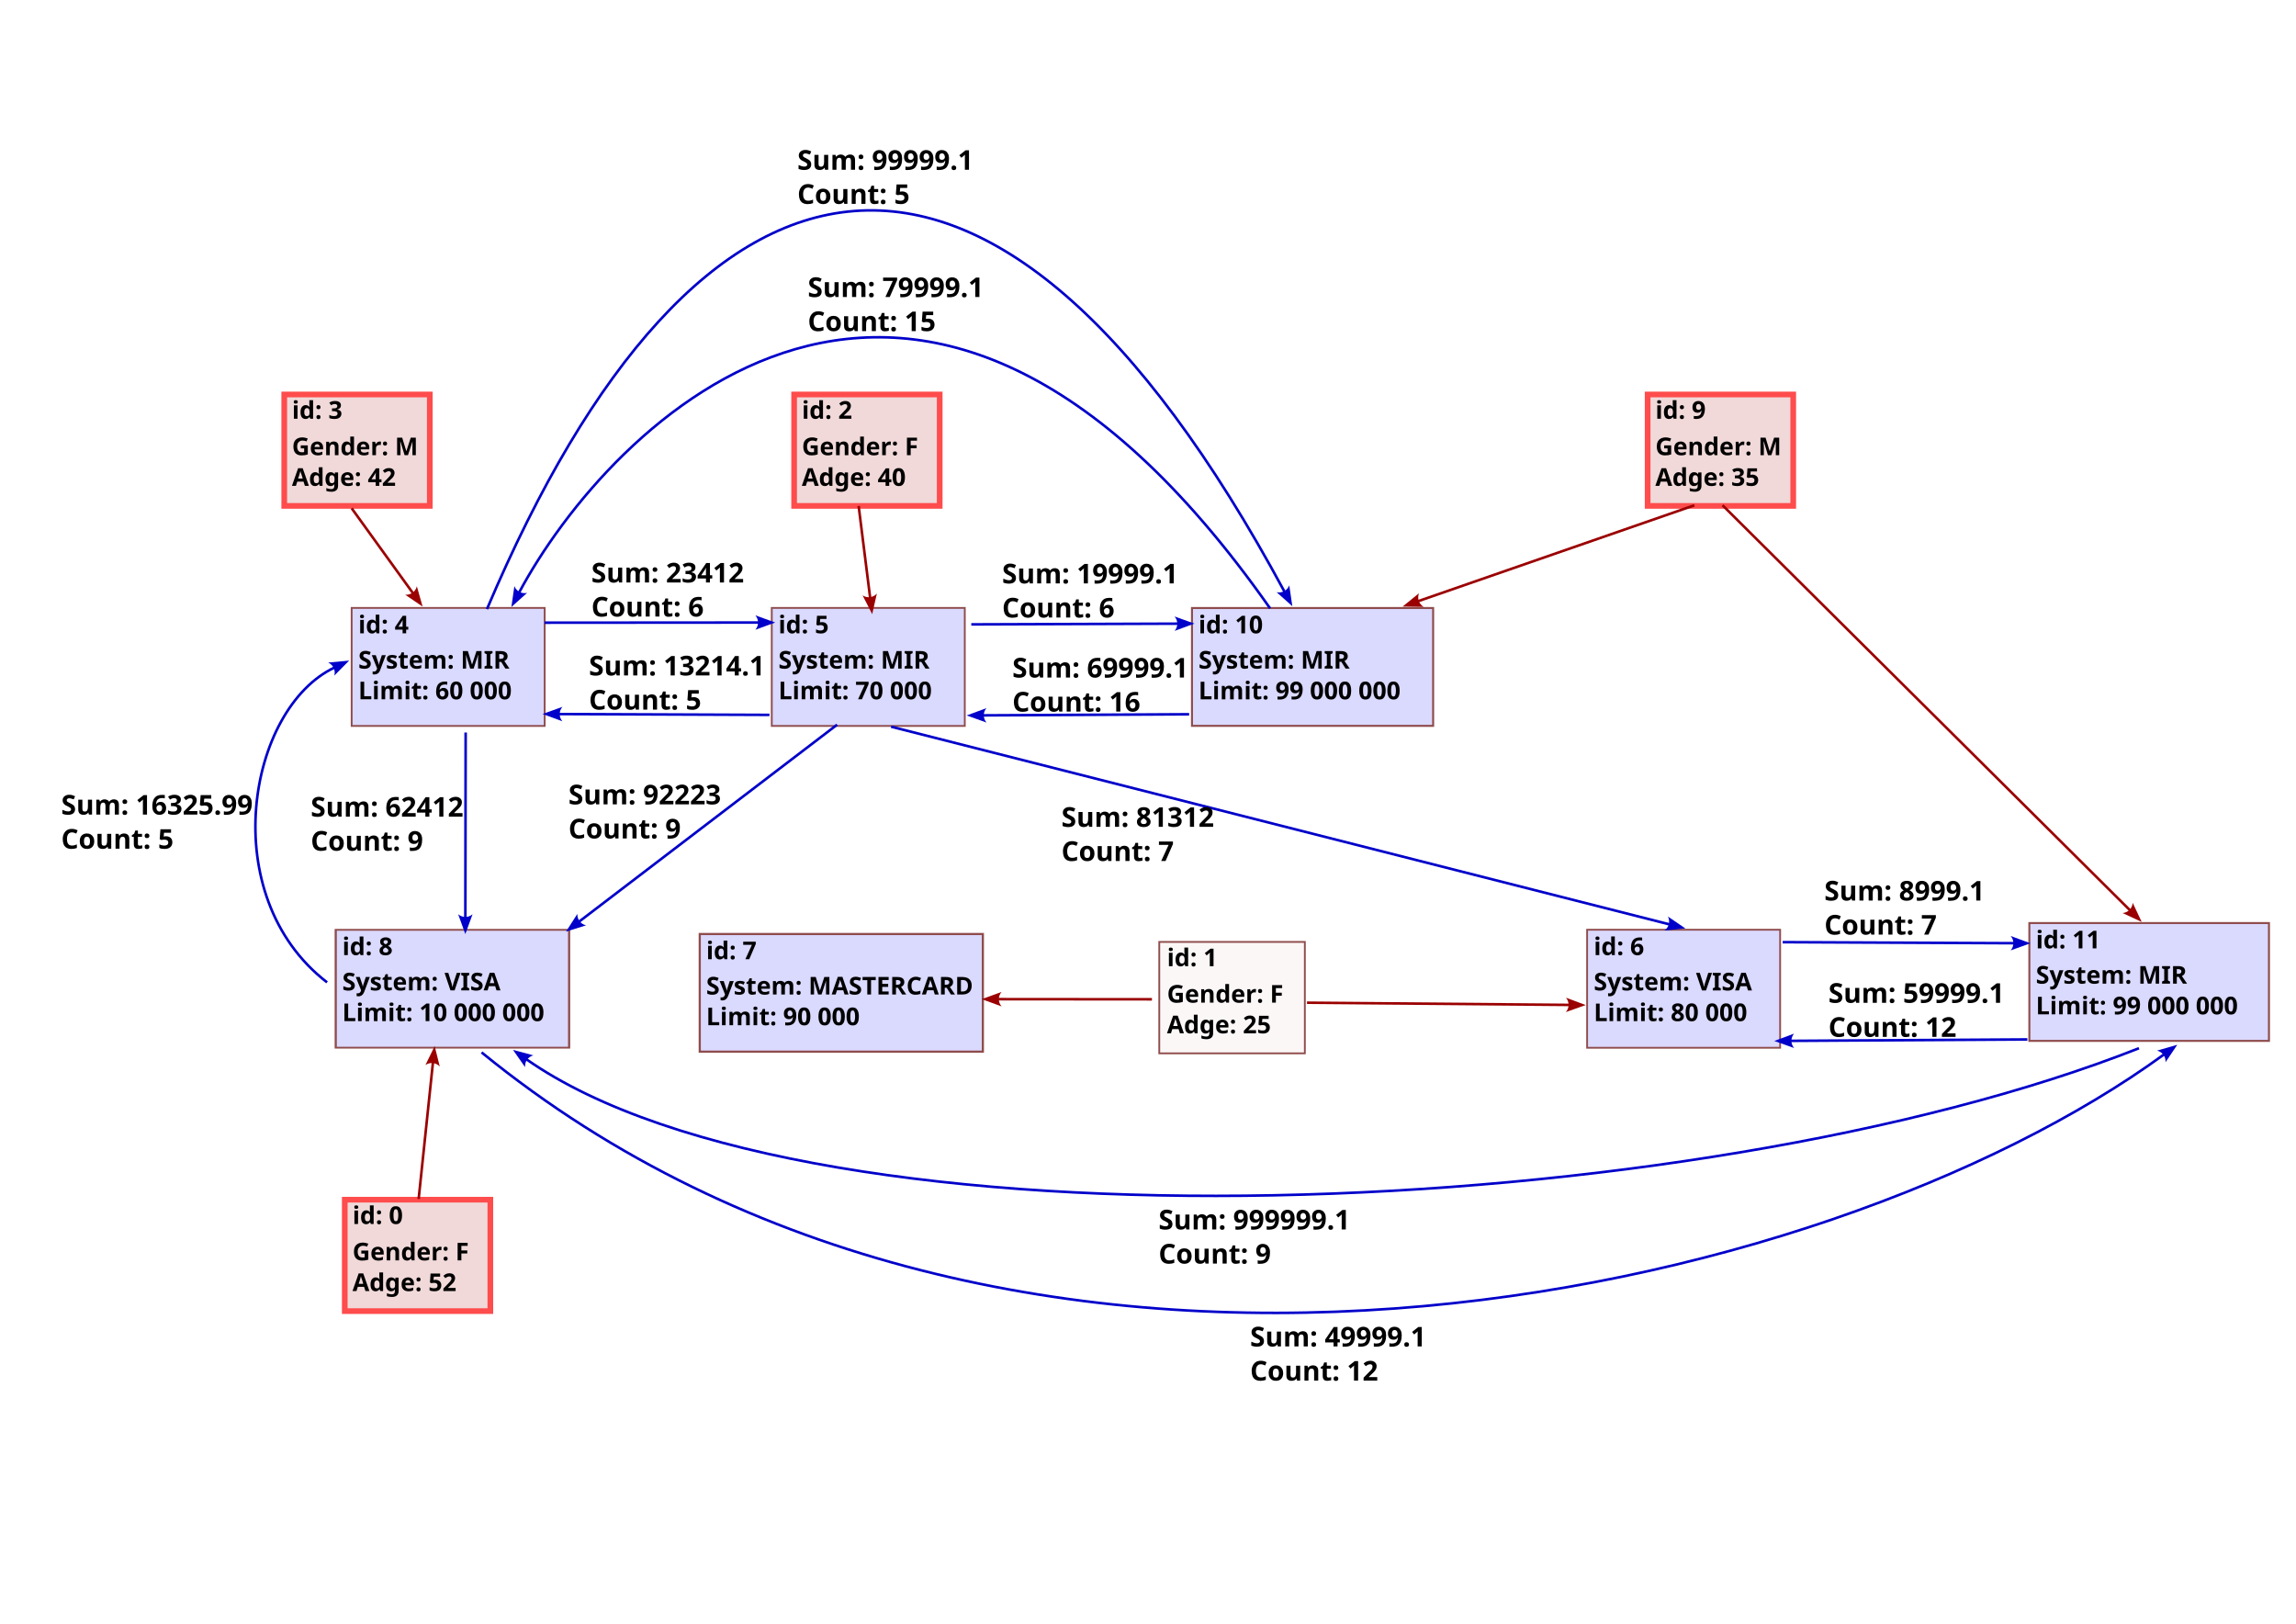
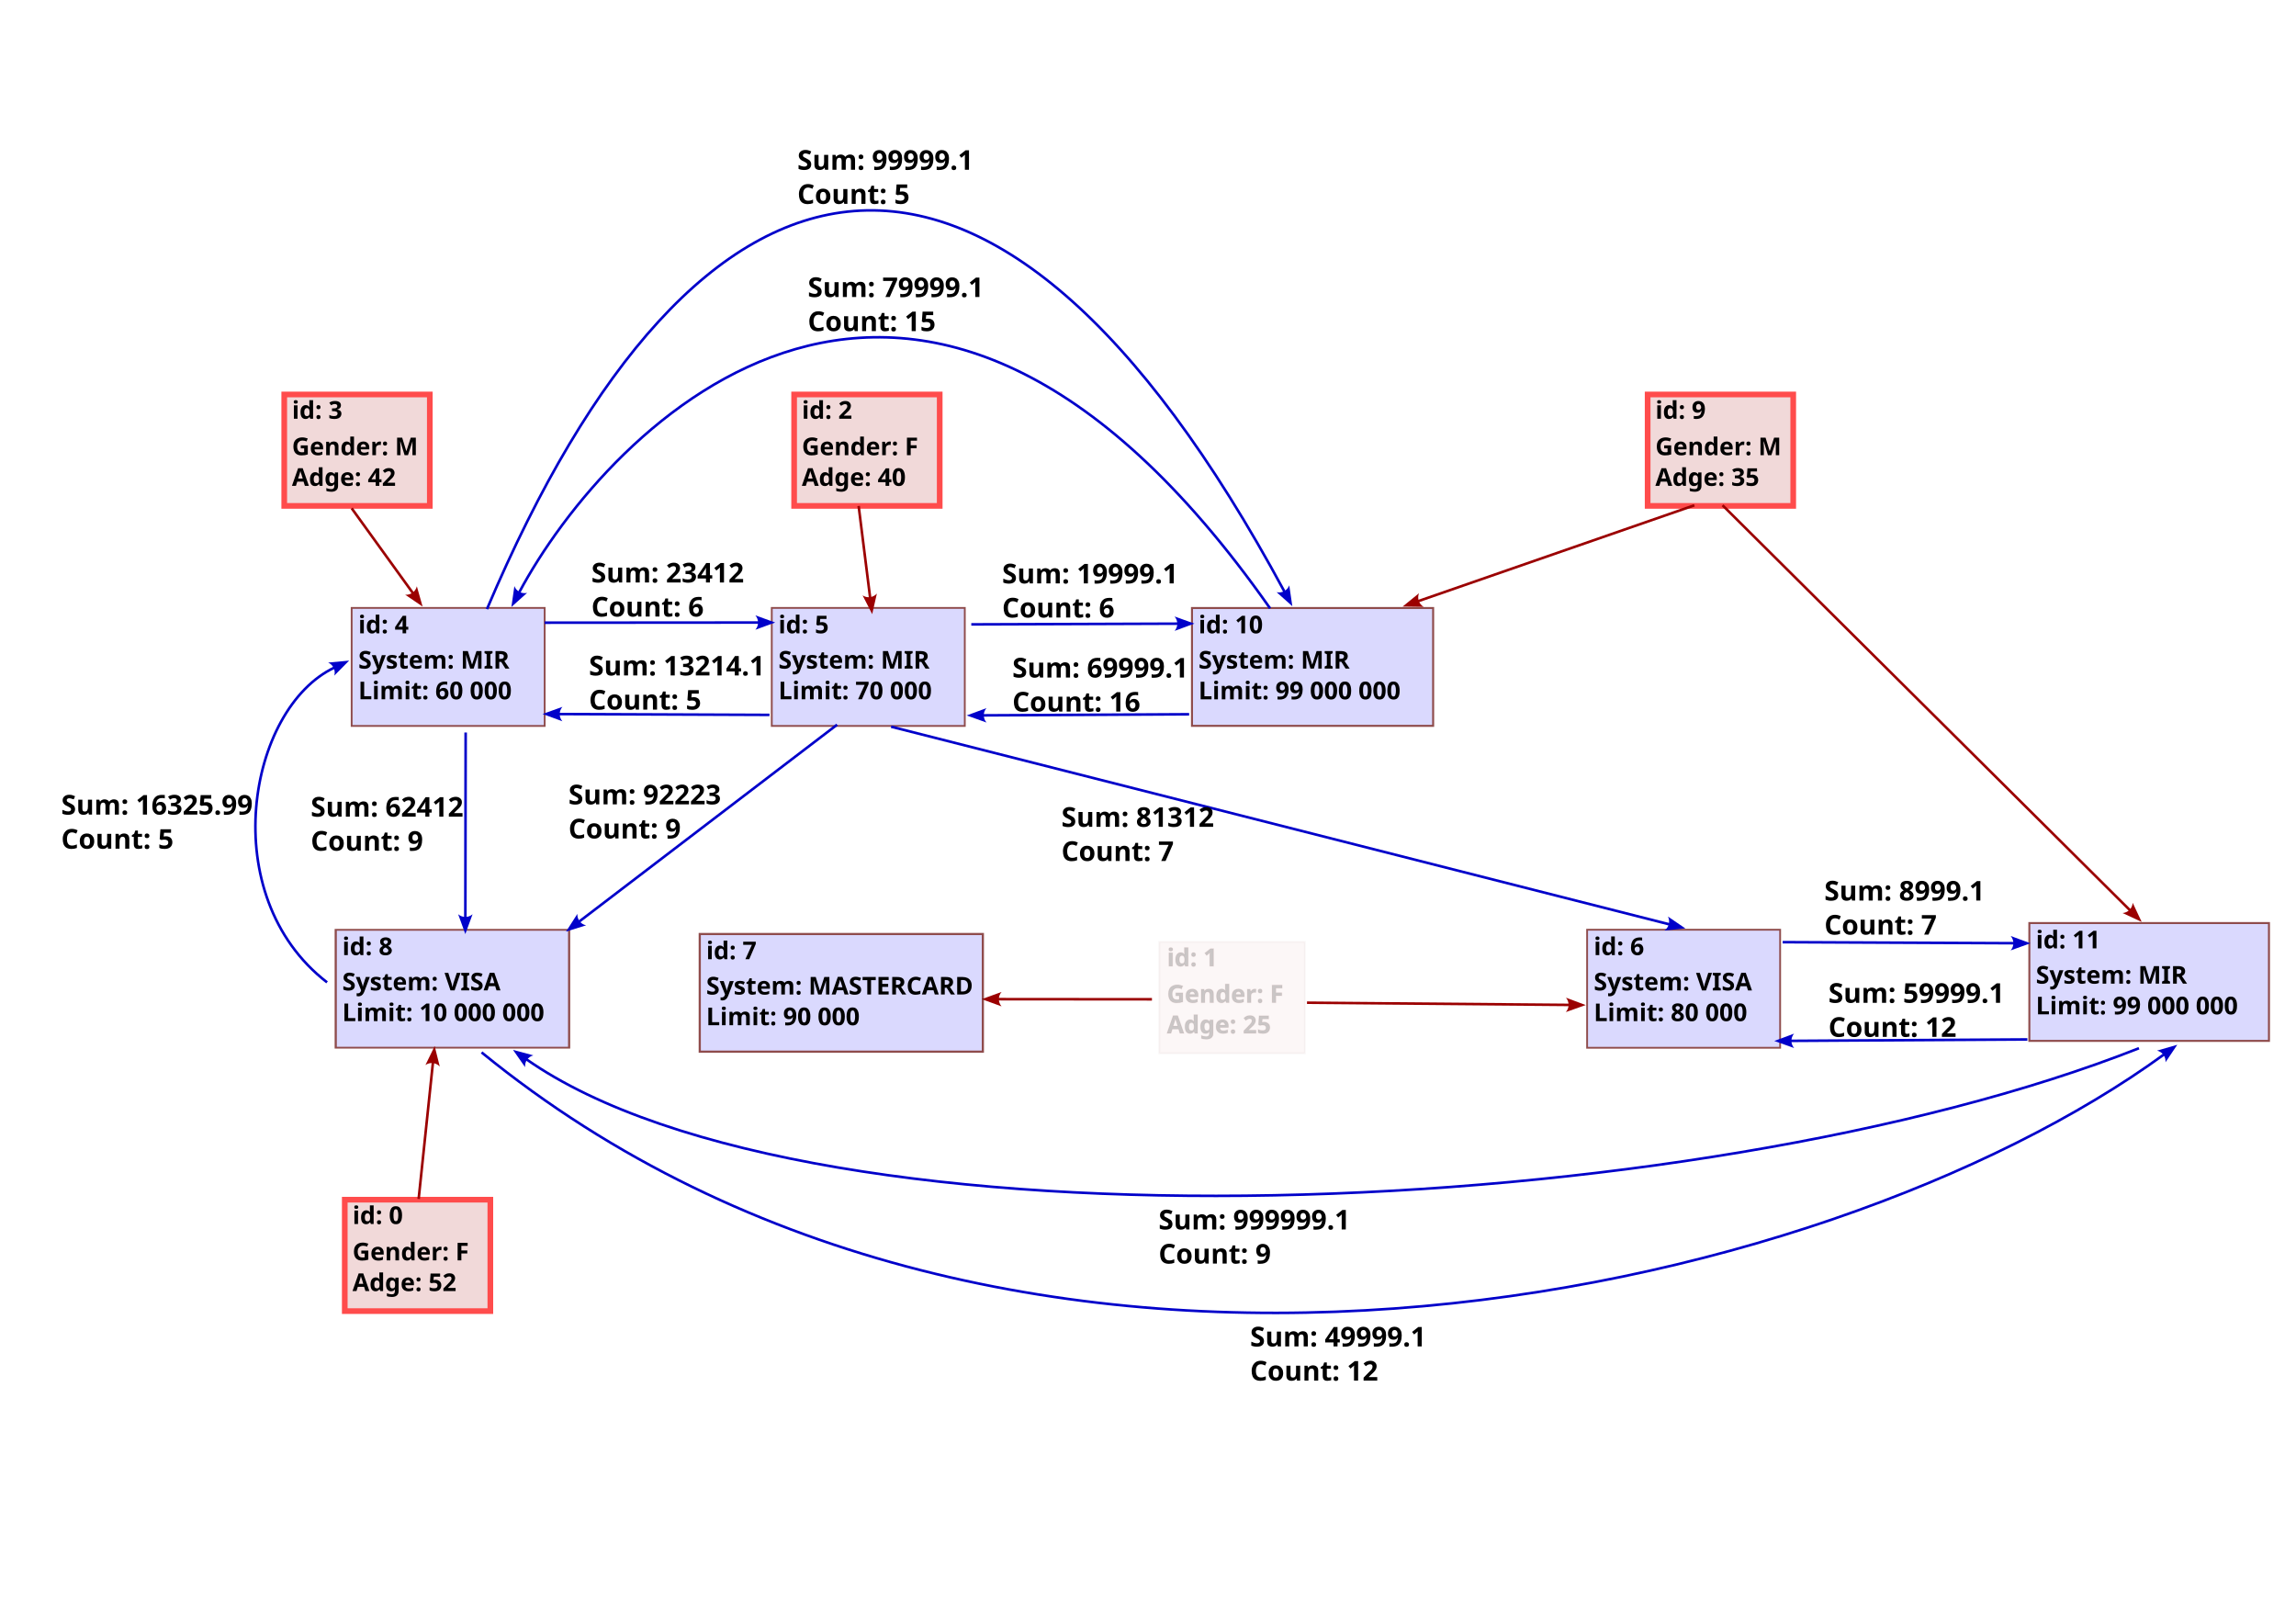
<svg xmlns="http://www.w3.org/2000/svg" width="297mm" height="210mm" viewBox="0 0 297 210" version="1.1" id="svg1">
  <defs id="defs1">
    <marker style="overflow:visible" id="ConcaveTriangle-5-82" refX="0" refY="0" orient="auto-start-reverse" markerWidth="1" markerHeight="1" viewBox="0 0 1 1" preserveAspectRatio="xMidYMid">
      <path transform="scale(0.7)" d="M -2,-4 9,0 -2,4 c 2,-2.33 2,-5.66 0,-8 z" style="fill:context-stroke;fill-rule:evenodd;stroke:none" id="path7-9-99" />
    </marker>
    <marker style="overflow:visible" id="ConcaveTriangle-5-62" refX="0" refY="0" orient="auto-start-reverse" markerWidth="1" markerHeight="1" viewBox="0 0 1 1" preserveAspectRatio="xMidYMid">
      <path transform="scale(0.7)" d="M -2,-4 9,0 -2,4 c 2,-2.33 2,-5.66 0,-8 z" style="fill:context-stroke;fill-rule:evenodd;stroke:none" id="path7-9-67" />
    </marker>
    <marker style="overflow:visible" id="ConcaveTriangle-5-3" refX="0" refY="0" orient="auto-start-reverse" markerWidth="1" markerHeight="1" viewBox="0 0 1 1" preserveAspectRatio="xMidYMid">
      <path transform="scale(0.7)" d="M -2,-4 9,0 -2,4 c 2,-2.33 2,-5.66 0,-8 z" style="fill:context-stroke;fill-rule:evenodd;stroke:none" id="path7-9-91" />
    </marker>
    <marker style="overflow:visible" id="ConcaveTriangle-5-81" refX="0" refY="0" orient="auto-start-reverse" markerWidth="1" markerHeight="1" viewBox="0 0 1 1" preserveAspectRatio="xMidYMid">
      <path transform="scale(0.7)" d="M -2,-4 9,0 -2,4 c 2,-2.33 2,-5.66 0,-8 z" style="fill:context-stroke;fill-rule:evenodd;stroke:none" id="path7-9-31" />
    </marker>
    <marker style="overflow:visible" id="ConcaveTriangle-5-7" refX="0" refY="0" orient="auto-start-reverse" markerWidth="1" markerHeight="1" viewBox="0 0 1 1" preserveAspectRatio="xMidYMid">
      <path transform="scale(0.7)" d="M -2,-4 9,0 -2,4 c 2,-2.33 2,-5.66 0,-8 z" style="fill:context-stroke;fill-rule:evenodd;stroke:none" id="path7-9-24" />
    </marker>
    <marker style="overflow:visible" id="ConcaveTriangle-5-6" refX="0" refY="0" orient="auto-start-reverse" markerWidth="1" markerHeight="1" viewBox="0 0 1 1" preserveAspectRatio="xMidYMid">
      <path transform="scale(0.7)" d="M -2,-4 9,0 -2,4 c 2,-2.33 2,-5.66 0,-8 z" style="fill:context-stroke;fill-rule:evenodd;stroke:none" id="path7-9-2" />
    </marker>
    <marker style="overflow:visible" id="ConcaveTriangle-5-51" refX="0" refY="0" orient="auto-start-reverse" markerWidth="1" markerHeight="1" viewBox="0 0 1 1" preserveAspectRatio="xMidYMid">
      <path transform="scale(0.7)" d="M -2,-4 9,0 -2,4 c 2,-2.33 2,-5.66 0,-8 z" style="fill:context-stroke;fill-rule:evenodd;stroke:none" id="path7-9-1" />
    </marker>
    <marker style="overflow:visible" id="ConcaveTriangle-5-47" refX="0" refY="0" orient="auto-start-reverse" markerWidth="1" markerHeight="1" viewBox="0 0 1 1" preserveAspectRatio="xMidYMid">
      <path transform="scale(0.7)" d="M -2,-4 9,0 -2,4 c 2,-2.33 2,-5.66 0,-8 z" style="fill:context-stroke;fill-rule:evenodd;stroke:none" id="path7-9-7" />
    </marker>
    <marker style="overflow:visible" id="ConcaveTriangle-5-5" refX="0" refY="0" orient="auto-start-reverse" markerWidth="1" markerHeight="1" viewBox="0 0 1 1" preserveAspectRatio="xMidYMid">
      <path transform="scale(0.7)" d="M -2,-4 9,0 -2,4 c 2,-2.33 2,-5.66 0,-8 z" style="fill:context-stroke;fill-rule:evenodd;stroke:none" id="path7-9-9" />
    </marker>
    <marker style="overflow:visible" id="ConcaveTriangle-5-0" refX="0" refY="0" orient="auto-start-reverse" markerWidth="1" markerHeight="1" viewBox="0 0 1 1" preserveAspectRatio="xMidYMid">
      <path transform="scale(0.7)" d="M -2,-4 9,0 -2,4 c 2,-2.33 2,-5.66 0,-8 z" style="fill:context-stroke;fill-rule:evenodd;stroke:none" id="path7-9-30" />
    </marker>
    <marker style="overflow:visible" id="ConcaveTriangle-5-88" refX="0" refY="0" orient="auto-start-reverse" markerWidth="1" markerHeight="1" viewBox="0 0 1 1" preserveAspectRatio="xMidYMid">
      <path transform="scale(0.7)" d="M -2,-4 9,0 -2,4 c 2,-2.33 2,-5.66 0,-8 z" style="fill:context-stroke;fill-rule:evenodd;stroke:none" id="path7-9-89" />
    </marker>
    <marker style="overflow:visible" id="ConcaveTriangle-5-4" refX="0" refY="0" orient="auto-start-reverse" markerWidth="1" markerHeight="1" viewBox="0 0 1 1" preserveAspectRatio="xMidYMid">
      <path transform="scale(0.7)" d="M -2,-4 9,0 -2,4 c 2,-2.33 2,-5.66 0,-8 z" style="fill:context-stroke;fill-rule:evenodd;stroke:none" id="path7-9-3" />
    </marker>
    <marker style="overflow:visible" id="ConcaveTriangle-5-8" refX="0" refY="0" orient="auto-start-reverse" markerWidth="1" markerHeight="1" viewBox="0 0 1 1" preserveAspectRatio="xMidYMid">
      <path transform="scale(0.7)" d="M -2,-4 9,0 -2,4 c 2,-2.33 2,-5.66 0,-8 z" style="fill:context-stroke;fill-rule:evenodd;stroke:none" id="path7-9-8" />
    </marker>
    <marker style="overflow:visible" id="ConcaveTriangle-5" refX="0" refY="0" orient="auto-start-reverse" markerWidth="1" markerHeight="1" viewBox="0 0 1 1" preserveAspectRatio="xMidYMid">
      <path transform="scale(0.7)" d="M -2,-4 9,0 -2,4 c 2,-2.33 2,-5.66 0,-8 z" style="fill:context-stroke;fill-rule:evenodd;stroke:none" id="path7-9" />
    </marker>
    <marker style="overflow:visible" id="ConcaveTriangle-57" refX="0" refY="0" orient="auto-start-reverse" markerWidth="1" markerHeight="1" viewBox="0 0 1 1" preserveAspectRatio="xMidYMid">
      <path transform="scale(0.7)" d="M -2,-4 9,0 -2,4 c 2,-2.33 2,-5.66 0,-8 z" style="fill:context-stroke;fill-rule:evenodd;stroke:none" id="path7-41" />
    </marker>
    <marker style="overflow:visible" id="ConcaveTriangle-4" refX="0" refY="0" orient="auto-start-reverse" markerWidth="1" markerHeight="1" viewBox="0 0 1 1" preserveAspectRatio="xMidYMid">
      <path transform="scale(0.7)" d="M -2,-4 9,0 -2,4 c 2,-2.33 2,-5.66 0,-8 z" style="fill:context-stroke;fill-rule:evenodd;stroke:none" id="path7-4" />
    </marker>
    <marker style="overflow:visible" id="ConcaveTriangle-8-5" refX="0" refY="0" orient="auto-start-reverse" markerWidth="1" markerHeight="1" viewBox="0 0 1 1" preserveAspectRatio="xMidYMid">
      <path transform="scale(0.7)" d="M -2,-4 9,0 -2,4 c 2,-2.33 2,-5.66 0,-8 z" style="fill:context-stroke;fill-rule:evenodd;stroke:none" id="path7-5-6" />
    </marker>
    <marker style="overflow:visible" id="ConcaveTriangle-8" refX="0" refY="0" orient="auto-start-reverse" markerWidth="1" markerHeight="1" viewBox="0 0 1 1" preserveAspectRatio="xMidYMid">
      <path transform="scale(0.7)" d="M -2,-4 9,0 -2,4 c 2,-2.33 2,-5.66 0,-8 z" style="fill:context-stroke;fill-rule:evenodd;stroke:none" id="path7-5" />
    </marker>
    <marker style="overflow:visible" id="ConcaveTriangle-1" refX="0" refY="0" orient="auto-start-reverse" markerWidth="1" markerHeight="1" viewBox="0 0 1 1" preserveAspectRatio="xMidYMid">
      <path transform="scale(0.7)" d="M -2,-4 9,0 -2,4 c 2,-2.33 2,-5.66 0,-8 z" style="fill:context-stroke;fill-rule:evenodd;stroke:none" id="path7-2" />
    </marker>
    <marker style="overflow:visible" id="ConcaveTriangle" refX="0" refY="0" orient="auto-start-reverse" markerWidth="1" markerHeight="1" viewBox="0 0 1 1" preserveAspectRatio="xMidYMid">
      <path transform="scale(0.7)" d="M -2,-4 9,0 -2,4 c 2,-2.33 2,-5.66 0,-8 z" style="fill:context-stroke;fill-rule:evenodd;stroke:none" id="path7" />
    </marker>
  </defs>
  <g id="layer1">
    <g id="g1">
      <rect style="opacity:0.7;fill:#a10000;fill-opacity:0.214;stroke:#ff0000;stroke-width:0.733;stroke-miterlimit:1.45;stroke-opacity:1;stroke-dasharray:none" id="rect1" width="18.832" height="14.41" x="36.767" y="51.019" />
      <text xml:space="preserve" style="font-weight:bold;font-size:3.175px;line-height:1.25;font-family:'Virgil 3 YOFF';-inkscape-font-specification:'Virgil 3 YOFF, Bold';font-variant-ligatures:none;letter-spacing:0px;word-spacing:0px;stroke-width:0.132" x="37.766" y="54.158" id="text1">
        <tspan id="tspan1" style="stroke-width:0.132" x="37.766" y="54.158">id: 3</tspan>
      </text>
      <text xml:space="preserve" style="font-weight:bold;font-size:3.175px;line-height:1.25;font-family:'Virgil 3 YOFF';-inkscape-font-specification:'Virgil 3 YOFF, Bold';font-variant-ligatures:none;letter-spacing:0px;word-spacing:0px;stroke-width:0.132" x="37.766" y="58.866" id="text2">
        <tspan id="tspan2" style="stroke-width:0.132" x="37.766" y="58.866">Gender: M</tspan>
        <tspan style="stroke-width:0.132" x="37.766" y="62.834" id="tspan3">Adge: 42</tspan>
      </text>
    </g>
    <path style="fill:none;stroke:#9b0000;stroke-width:0.333;stroke-linecap:butt;stroke-linejoin:miter;stroke-dasharray:none;stroke-opacity:1;marker-end:url(#ConcaveTriangle-5)" d="m 149.01,129.243 -19.92,-0.017" id="path6-1" />
-     <rect style="opacity:0.7;fill:#a10000;fill-opacity:0.048;stroke:#5f0000;stroke-width:0.233;stroke-miterlimit:1.45" id="rect1-5" width="18.832" height="14.41" x="149.957" y="121.823" />
-     <text xml:space="preserve" style="font-weight:bold;font-size:3.175px;line-height:1.25;font-family:'Virgil 3 YOFF';-inkscape-font-specification:'Virgil 3 YOFF, Bold';font-variant-ligatures:none;letter-spacing:0px;word-spacing:0px;stroke-width:0.132" x="150.956" y="124.961" id="text1-6">
-       <tspan id="tspan1-2" style="stroke-width:0.132" x="150.956" y="124.961">id: 1</tspan>
-     </text>
-     <text xml:space="preserve" style="font-weight:bold;font-size:3.175px;line-height:1.25;font-family:'Virgil 3 YOFF';-inkscape-font-specification:'Virgil 3 YOFF, Bold';font-variant-ligatures:none;letter-spacing:0px;word-spacing:0px;stroke-width:0.132" x="150.956" y="129.669" id="text2-9">
-       <tspan id="tspan2-1" style="stroke-width:0.132" x="150.956" y="129.669">Gender: F</tspan>
-       <tspan style="stroke-width:0.132" x="150.956" y="133.638" id="tspan3-2">Adge: 25</tspan>
+     <rect style="opacity:0.7;fill:#a10000;fill-opacity:0.048;stroke:#5f0000;stroke-width:0.233;stroke-miterlimit:1.45;stroke-opacity:0.05" id="rect1-5" width="18.832" height="14.41" x="149.957" y="121.823" />
+     <text xml:space="preserve" style="font-weight:bold;font-size:3.175px;line-height:1.25;font-family:'Virgil 3 YOFF';-inkscape-font-specification:'Virgil 3 YOFF, Bold';font-variant-ligatures:none;letter-spacing:0px;word-spacing:0px;stroke-width:0.132;stroke:#5f0000;stroke-opacity:0.054;fill:#000000;fill-opacity:0.2" x="150.956" y="124.961" id="text1-6">
+       <tspan id="tspan1-2" style="stroke-width:0.132;stroke:#5f0000;stroke-opacity:0.054;fill:#000000;fill-opacity:0.2" x="150.956" y="124.961">id: 1</tspan>
+     </text>
+     <text xml:space="preserve" style="font-weight:bold;font-size:3.175px;line-height:1.25;font-family:'Virgil 3 YOFF';-inkscape-font-specification:'Virgil 3 YOFF, Bold';font-variant-ligatures:none;letter-spacing:0px;word-spacing:0px;stroke-width:0.132;stroke-dasharray:none;stroke:#5f0000;stroke-opacity:0.054;fill:#000000;fill-opacity:0.2" x="150.956" y="129.669" id="text2-9">
+       <tspan id="tspan2-1" style="stroke-width:0.132;stroke-dasharray:none;stroke:#5f0000;stroke-opacity:0.054;fill:#000000;fill-opacity:0.2" x="150.956" y="129.669">Gender: F</tspan>
+       <tspan style="stroke-width:0.132;stroke-dasharray:none;stroke:#5f0000;stroke-opacity:0.054;fill:#000000;fill-opacity:0.2" x="150.956" y="133.638" id="tspan3-2">Adge: 25</tspan>
    </text>
    <g id="g2">
      <rect style="opacity:0.7;fill:#a10000;fill-opacity:0.214;stroke:#ff0000;stroke-width:0.733;stroke-miterlimit:1.45;stroke-opacity:1;stroke-dasharray:none" id="rect1-0" width="18.832" height="14.41" x="102.724" y="51.019" />
      <text xml:space="preserve" style="font-weight:bold;font-size:3.175px;line-height:1.25;font-family:'Virgil 3 YOFF';-inkscape-font-specification:'Virgil 3 YOFF, Bold';font-variant-ligatures:none;letter-spacing:0px;word-spacing:0px;stroke-width:0.132" x="103.723" y="54.158" id="text1-62">
        <tspan id="tspan1-6" style="stroke-width:0.132" x="103.723" y="54.158">id: 2</tspan>
      </text>
      <text xml:space="preserve" style="font-weight:bold;font-size:3.175px;line-height:1.25;font-family:'Virgil 3 YOFF';-inkscape-font-specification:'Virgil 3 YOFF, Bold';font-variant-ligatures:none;letter-spacing:0px;word-spacing:0px;stroke-width:0.132" x="103.723" y="58.866" id="text2-1">
        <tspan id="tspan2-8" style="stroke-width:0.132" x="103.723" y="58.866">Gender: F</tspan>
        <tspan style="stroke-width:0.132" x="103.723" y="62.834" id="tspan3-7">Adge: 40</tspan>
      </text>
    </g>
    <rect style="opacity:0.7;fill:#a10000;fill-opacity:0.214;stroke:#ff0000;stroke-width:0.733;stroke-miterlimit:1.45;stroke-dasharray:none;stroke-opacity:1" id="rect1-59" width="18.832" height="14.41" x="213.131" y="51.019" />
    <text xml:space="preserve" style="font-weight:bold;font-size:3.175px;line-height:1.25;font-family:'Virgil 3 YOFF';-inkscape-font-specification:'Virgil 3 YOFF, Bold';font-variant-ligatures:none;letter-spacing:0px;word-spacing:0px;stroke-width:0.132" x="214.13" y="54.158" id="text1-2">
      <tspan id="tspan1-28" style="stroke-width:0.132" x="214.13" y="54.158">id: 9</tspan>
    </text>
    <text xml:space="preserve" style="font-weight:bold;font-size:3.175px;line-height:1.25;font-family:'Virgil 3 YOFF';-inkscape-font-specification:'Virgil 3 YOFF, Bold';font-variant-ligatures:none;letter-spacing:0px;word-spacing:0px;stroke-width:0.132" x="214.13" y="58.866" id="text2-97">
      <tspan id="tspan2-3" style="stroke-width:0.132" x="214.13" y="58.866">Gender: M</tspan>
      <tspan style="stroke-width:0.132" x="214.13" y="62.834" id="tspan3-6">Adge: 35</tspan>
    </text>
    <rect style="opacity:0.7;fill:#a10000;fill-opacity:0.214;stroke:#ff0000;stroke-width:0.733;stroke-miterlimit:1.45;stroke-opacity:1;stroke-dasharray:none" id="rect1-9" width="18.832" height="14.41" x="44.597" y="155.16" />
    <text xml:space="preserve" style="font-weight:bold;font-size:3.175px;line-height:1.25;font-family:'Virgil 3 YOFF';-inkscape-font-specification:'Virgil 3 YOFF, Bold';font-variant-ligatures:none;letter-spacing:0px;word-spacing:0px;stroke-width:0.132" x="45.596" y="158.299" id="text1-4">
      <tspan id="tspan1-7" style="stroke-width:0.132" x="45.596" y="158.299">id: 0</tspan>
    </text>
    <text xml:space="preserve" style="font-weight:bold;font-size:3.175px;line-height:1.25;font-family:'Virgil 3 YOFF';-inkscape-font-specification:'Virgil 3 YOFF, Bold';font-variant-ligatures:none;letter-spacing:0px;word-spacing:0px;stroke-width:0.132" x="45.596" y="163.007" id="text2-8">
      <tspan id="tspan2-4" style="stroke-width:0.132" x="45.596" y="163.007">Gender: F</tspan>
      <tspan style="stroke-width:0.132" x="45.596" y="166.976" id="tspan3-5">Adge: 52</tspan>
    </text>
    <g id="g10" transform="translate(33.86668,-24.81909)">
      <rect style="opacity:0.7;fill:#0500f5;fill-opacity:0.214;stroke:#5f0000;stroke-width:0.26;stroke-miterlimit:1.45" id="rect3" width="31.195" height="15.239" x="120.323" y="103.457" />
      <text xml:space="preserve" style="font-weight:bold;font-size:3.175px;line-height:1.25;font-family:'Virgil 3 YOFF';-inkscape-font-specification:'Virgil 3 YOFF, Bold';font-variant-ligatures:none;letter-spacing:0px;word-spacing:0px;stroke-width:0.132" x="121.166" y="106.724" id="text4">
        <tspan id="tspan4" style="stroke-width:0.132" x="121.166" y="106.724">id: 10</tspan>
      </text>
      <text xml:space="preserve" style="font-weight:bold;font-size:3.175px;line-height:1.25;font-family:'Virgil 3 YOFF';-inkscape-font-specification:'Virgil 3 YOFF, Bold';font-variant-ligatures:none;letter-spacing:0px;word-spacing:0px;stroke-width:0.132" x="121.166" y="111.29" id="text5">
        <tspan id="tspan5" style="stroke-width:0.132" x="121.166" y="111.29">System: MIR</tspan>
        <tspan style="stroke-width:0.132" x="121.166" y="115.259" id="tspan6">Limit: 99 000 000</tspan>
      </text>
    </g>
    <g id="g9" transform="translate(87.84169,15.92675)">
      <rect style="opacity:0.7;fill:#0500f5;fill-opacity:0.214;stroke:#5f0000;stroke-width:0.259;stroke-miterlimit:1.45" id="rect3-3" width="30.994" height="15.239" x="174.666" y="103.456" />
      <text xml:space="preserve" style="font-weight:bold;font-size:3.175px;line-height:1.25;font-family:'Virgil 3 YOFF';-inkscape-font-specification:'Virgil 3 YOFF, Bold';font-variant-ligatures:none;letter-spacing:0px;word-spacing:0px;stroke-width:0.132" x="175.509" y="106.724" id="text4-7">
        <tspan id="tspan4-4" style="stroke-width:0.132" x="175.509" y="106.724">id: 11</tspan>
      </text>
      <text xml:space="preserve" style="font-weight:bold;font-size:3.175px;line-height:1.25;font-family:'Virgil 3 YOFF';-inkscape-font-specification:'Virgil 3 YOFF, Bold';font-variant-ligatures:none;letter-spacing:0px;word-spacing:0px;stroke-width:0.132" x="175.509" y="111.29" id="text5-5">
        <tspan id="tspan5-2" style="stroke-width:0.132" x="175.509" y="111.29">System: MIR</tspan>
        <tspan style="stroke-width:0.132" x="175.509" y="115.259" id="tspan6-5">Limit: 99 000 000</tspan>
      </text>
    </g>
    <g id="g6-3" transform="matrix(0.5,0,0,0.5,66.7331,42.52829)">
      <rect style="opacity:0.7;fill:#0500f5;fill-opacity:0.214;stroke:#5f0000;stroke-width:0.465;stroke-miterlimit:1.45" id="rect3-0" width="49.935" height="30.531" x="66.199" y="72.191" />
      <text xml:space="preserve" style="font-weight:bold;font-size:6.35px;line-height:1.25;font-family:'Virgil 3 YOFF';-inkscape-font-specification:'Virgil 3 YOFF, Bold';font-variant-ligatures:none;letter-spacing:0px;word-spacing:0px;stroke-width:0.265" x="67.911" y="78.754" id="text4-78">
        <tspan id="tspan4-6" style="stroke-width:0.265" x="67.911" y="78.754">id: 5</tspan>
      </text>
      <text xml:space="preserve" style="font-weight:bold;font-size:6.35px;line-height:1.25;font-family:'Virgil 3 YOFF';-inkscape-font-specification:'Virgil 3 YOFF, Bold';font-variant-ligatures:none;letter-spacing:0px;word-spacing:0px;stroke-width:0.265" x="67.911" y="87.885" id="text5-8">
        <tspan id="tspan5-8" style="stroke-width:0.265" x="67.911" y="87.885">System: MIR</tspan>
        <tspan style="stroke-width:0.265" x="67.911" y="95.822" id="tspan6-4">Limit: 70 000</tspan>
      </text>
    </g>
    <g id="g6-2" transform="matrix(0.5,0,0,0.5,172.2027,84.15089)">
      <rect style="opacity:0.7;fill:#0500f5;fill-opacity:0.214;stroke:#5f0000;stroke-width:0.465;stroke-miterlimit:1.45" id="rect3-06" width="49.935" height="30.531" x="66.199" y="72.191" />
      <text xml:space="preserve" style="font-weight:bold;font-size:6.35px;line-height:1.25;font-family:'Virgil 3 YOFF';-inkscape-font-specification:'Virgil 3 YOFF, Bold';font-variant-ligatures:none;letter-spacing:0px;word-spacing:0px;stroke-width:0.265" x="67.911" y="78.754" id="text4-8">
        <tspan id="tspan4-9" style="stroke-width:0.265" x="67.911" y="78.754">id: 6</tspan>
      </text>
      <text xml:space="preserve" style="font-weight:bold;font-size:6.35px;line-height:1.25;font-family:'Virgil 3 YOFF';-inkscape-font-specification:'Virgil 3 YOFF, Bold';font-variant-ligatures:none;letter-spacing:0px;word-spacing:0px;stroke-width:0.265" x="67.911" y="87.885" id="text5-2">
        <tspan id="tspan5-6" style="stroke-width:0.265" x="67.911" y="87.885">System: VISA</tspan>
        <tspan style="stroke-width:0.265" x="67.911" y="95.822" id="tspan6-6">Limit: 80 000</tspan>
      </text>
    </g>
    <g id="g11" transform="translate(26.45834,-24.28992)">
      <rect style="opacity:0.7;fill:#0500f5;fill-opacity:0.214;stroke:#5f0000;stroke-width:0.281;stroke-miterlimit:1.45" id="rect3-8" width="36.621" height="15.217" x="64.059" y="145.09" />
      <text xml:space="preserve" style="font-weight:bold;font-size:3.175px;line-height:1.25;font-family:'Virgil 3 YOFF';-inkscape-font-specification:'Virgil 3 YOFF, Bold';font-variant-ligatures:none;letter-spacing:0px;word-spacing:0px;stroke-width:0.132" x="64.891" y="148.347" id="text4-71">
        <tspan id="tspan4-7" style="stroke-width:0.132" x="64.891" y="148.347">id: 7</tspan>
      </text>
      <text xml:space="preserve" style="font-weight:bold;font-size:3.175px;line-height:1.25;font-family:'Virgil 3 YOFF';-inkscape-font-specification:'Virgil 3 YOFF, Bold';font-variant-ligatures:none;letter-spacing:0px;word-spacing:0px;stroke-width:0.132" x="64.891" y="152.912" id="text5-27">
        <tspan id="tspan5-22" style="stroke-width:0.132" x="64.891" y="152.912">System: MASTERCARD</tspan>
        <tspan style="stroke-width:0.132" x="64.891" y="156.881" id="tspan6-61">Limit: 90 000</tspan>
      </text>
    </g>
    <g id="g7" transform="matrix(0.6045958,0,0,0.4992476,3.405185,84.21669)">
      <rect style="opacity:0.7;fill:#0500f5;fill-opacity:0.214;stroke:#5f0000;stroke-width:0.465;stroke-miterlimit:1.45" id="rect3-9" width="49.935" height="30.531" x="66.199" y="72.191" />
    </g>
    <text xml:space="preserve" style="font-weight:bold;font-size:3.175px;line-height:1.25;font-family:'Virgil 3 YOFF';-inkscape-font-specification:'Virgil 3 YOFF, Bold';font-variant-ligatures:none;letter-spacing:0px;word-spacing:0px;stroke-width:0.132" x="44.273" y="123.528" id="text4-0">
      <tspan id="tspan4-91" style="stroke-width:0.132" x="44.273" y="123.528">id: 8</tspan>
    </text>
    <text xml:space="preserve" style="font-weight:bold;font-size:3.175px;line-height:1.25;font-family:'Virgil 3 YOFF';-inkscape-font-specification:'Virgil 3 YOFF, Bold';font-variant-ligatures:none;letter-spacing:0px;word-spacing:0px;stroke-width:0.132" x="44.273" y="128.093" id="text5-7">
      <tspan id="tspan5-7" style="stroke-width:0.132" x="44.273" y="128.093">System: VISA</tspan>
      <tspan style="stroke-width:0.132" x="44.273" y="132.062" id="tspan6-1">Limit: 10 000 000</tspan>
    </text>
    <g id="g6-7" transform="matrix(0.5,0,0,0.5,12.38949,42.52829)">
      <rect style="opacity:0.7;fill:#0500f5;fill-opacity:0.214;stroke:#5f0000;stroke-width:0.465;stroke-miterlimit:1.45" id="rect3-6" width="49.935" height="30.531" x="66.199" y="72.191" />
      <text xml:space="preserve" style="font-weight:bold;font-size:6.35px;line-height:1.25;font-family:'Virgil 3 YOFF';-inkscape-font-specification:'Virgil 3 YOFF, Bold';font-variant-ligatures:none;letter-spacing:0px;word-spacing:0px;stroke-width:0.265" x="67.911" y="78.754" id="text4-73">
        <tspan id="tspan4-65" style="stroke-width:0.265" x="67.911" y="78.754">id: 4</tspan>
      </text>
      <text xml:space="preserve" style="font-weight:bold;font-size:6.35px;line-height:1.25;font-family:'Virgil 3 YOFF';-inkscape-font-specification:'Virgil 3 YOFF, Bold';font-variant-ligatures:none;letter-spacing:0px;word-spacing:0px;stroke-width:0.265" x="67.911" y="87.885" id="text5-6">
        <tspan id="tspan5-3" style="stroke-width:0.265" x="67.911" y="87.885">System: MIR</tspan>
        <tspan style="stroke-width:0.265" x="67.911" y="95.822" id="tspan6-9">Limit: 60 000</tspan>
      </text>
    </g>
    <path style="fill:none;stroke:#9b0000;stroke-width:0.333;stroke-linecap:butt;stroke-linejoin:miter;stroke-dasharray:none;stroke-opacity:1;marker-end:url(#ConcaveTriangle)" d="m 45.492,65.74 7.947,11.01" id="path6" />
    <path style="fill:none;stroke:#9b0000;stroke-width:0.333;stroke-linecap:butt;stroke-linejoin:miter;stroke-dasharray:none;stroke-opacity:1;marker-end:url(#ConcaveTriangle-1)" d="M 219.175,65.353 183.419,77.761" id="path6-9" />
    <path style="fill:none;stroke:#9b0000;stroke-width:0.333;stroke-linecap:butt;stroke-linejoin:miter;stroke-dasharray:none;stroke-opacity:1;marker-end:url(#ConcaveTriangle-8)" d="m 222.821,65.348 52.73,52.407" id="path6-6" />
    <path style="fill:none;stroke:#9b0000;stroke-width:0.333;stroke-linecap:butt;stroke-linejoin:miter;stroke-dasharray:none;stroke-opacity:1;marker-end:url(#ConcaveTriangle-8-5)" d="m 111.069,65.437 1.493,11.911" id="path6-6-5" />
    <path style="fill:none;stroke:#9b0000;stroke-width:0.333;stroke-linecap:butt;stroke-linejoin:miter;stroke-dasharray:none;stroke-opacity:1;marker-end:url(#ConcaveTriangle-4)" d="M 54.154,155.069 56.008,137.378" id="path6-63" />
    <path style="fill:none;stroke:#9b0000;stroke-width:0.333;stroke-linecap:butt;stroke-linejoin:miter;stroke-dasharray:none;stroke-opacity:1;marker-end:url(#ConcaveTriangle-57)" d="m 169.067,129.684 33.956,0.285" id="path6-97" />
    <path style="fill:none;stroke:#0000ca;stroke-width:0.333;stroke-linecap:butt;stroke-linejoin:miter;stroke-dasharray:none;stroke-opacity:1;marker-end:url(#ConcaveTriangle-5)" d="m 60.235,94.737 -0.039,23.973" id="path8" />
    <path style="fill:none;stroke:#0000ca;stroke-width:0.333;stroke-linecap:butt;stroke-linejoin:miter;stroke-dasharray:none;stroke-opacity:1;marker-end:url(#ConcaveTriangle-5-8)" d="M 42.308,127.051 C 27.773,115.841 32.064,91.634 43.268,86.336" id="path8-8" />
    <path style="fill:none;stroke:#0000ca;stroke-width:0.333;stroke-linecap:butt;stroke-linejoin:miter;stroke-dasharray:none;stroke-opacity:1;marker-end:url(#ConcaveTriangle-5-4)" d="m 70.45,80.535 27.727,-0.02" id="path8-86" />
    <path style="fill:none;stroke:#0000ca;stroke-width:0.333;stroke-linecap:butt;stroke-linejoin:miter;stroke-dasharray:none;stroke-opacity:1;marker-end:url(#ConcaveTriangle-5-88)" d="m 99.534,92.459 -27.25,-0.108" id="path8-6" />
    <path style="fill:none;stroke:#0000ca;stroke-width:0.333;stroke-linecap:butt;stroke-linejoin:miter;stroke-dasharray:none;stroke-opacity:1;marker-end:url(#ConcaveTriangle-5-0)" d="m 125.642,80.754 26.763,-0.094" id="path8-5" />
    <path style="fill:none;stroke:#0000ca;stroke-width:0.333;stroke-linecap:butt;stroke-linejoin:miter;stroke-dasharray:none;stroke-opacity:1;marker-end:url(#ConcaveTriangle-5-5)" d="m 153.82,92.377 -26.679,0.143" id="path8-9" />
    <path style="fill:none;stroke:#0000ca;stroke-width:0.333;stroke-linecap:butt;stroke-linejoin:miter;stroke-dasharray:none;stroke-opacity:1;marker-end:url(#ConcaveTriangle-5-47)" d="M 108.282,93.729 74.882,119.218" id="path8-81" />
    <path style="fill:none;stroke:#0000ca;stroke-width:0.333;stroke-linecap:butt;stroke-linejoin:miter;stroke-dasharray:none;stroke-opacity:1;marker-end:url(#ConcaveTriangle-5-51)" d="m 230.598,121.854 29.958,0.135" id="path8-50" />
    <path style="fill:none;stroke:#0000ca;stroke-width:0.333;stroke-linecap:butt;stroke-linejoin:miter;stroke-dasharray:none;stroke-opacity:1;marker-end:url(#ConcaveTriangle-5-6)" d="m 262.25,134.433 -30.638,0.185" id="path8-62" />
    <path style="fill:none;stroke:#0000ca;stroke-width:0.333;stroke-linecap:butt;stroke-linejoin:miter;stroke-dasharray:none;stroke-opacity:1;marker-end:url(#ConcaveTriangle-5-7)" d="M 276.685,135.571 C 219.226,158.253 105.422,163.139 68.079,136.991" id="path8-29" />
    <path style="fill:none;stroke:#0000ca;stroke-width:0.333;stroke-linecap:butt;stroke-linejoin:miter;stroke-dasharray:none;stroke-opacity:1;marker-end:url(#ConcaveTriangle-5-81)" d="m 62.296,136.11 c 68.62,55.991 173.703,32.262 217.652,0.249" id="path8-3" />
    <path style="fill:none;stroke:#0000ca;stroke-width:0.333;stroke-linecap:butt;stroke-linejoin:miter;stroke-dasharray:none;stroke-opacity:1;marker-end:url(#ConcaveTriangle-5-3)" d="M 115.271,93.985 215.982,119.56" id="path8-93" />
    <path style="fill:none;stroke:#0000ca;stroke-width:0.333;stroke-linecap:butt;stroke-linejoin:miter;stroke-dasharray:none;stroke-opacity:1;marker-end:url(#ConcaveTriangle-5-62)" d="M 164.292,78.681 C 118.591,13.594 78.699,55.022 67.14,76.653" id="path8-98" />
    <path style="fill:none;stroke:#0000ca;stroke-width:0.333;stroke-linecap:butt;stroke-linejoin:miter;stroke-dasharray:none;stroke-opacity:1;marker-end:url(#ConcaveTriangle-5-82)" d="M 62.992,78.777 C 90.066,14.926 128.169,6.08 166.175,76.558" id="path8-27" />
    <text xml:space="preserve" style="font-weight:bold;font-size:3.528px;line-height:1.25;font-family:'Virgil 3 YOFF';-inkscape-font-specification:'Virgil 3 YOFF, Bold';font-variant-ligatures:none;letter-spacing:0px;word-spacing:0px;stroke-width:0.265" x="76.493" y="75.333" id="text11">
      <tspan id="tspan11" style="font-size:3.528px;stroke-width:0.265" x="76.493" y="75.333">Sum: 23412</tspan>
      <tspan style="font-size:3.528px;stroke-width:0.265" x="76.493" y="79.743" id="tspan12">Count: 6</tspan>
    </text>
    <text xml:space="preserve" style="font-weight:bold;font-size:3.528px;line-height:1.25;font-family:'Virgil 3 YOFF';-inkscape-font-specification:'Virgil 3 YOFF, Bold';font-variant-ligatures:none;letter-spacing:0px;word-spacing:0px;stroke-width:0.265" x="76.179" y="87.361" id="text11-9">
      <tspan id="tspan11-7" style="font-size:3.528px;stroke-width:0.265" x="76.179" y="87.361">Sum: 13214.1</tspan>
      <tspan style="font-size:3.528px;stroke-width:0.265" x="76.179" y="91.77" id="tspan12-8">Count: 5</tspan>
    </text>
    <text xml:space="preserve" style="font-weight:bold;font-size:3.528px;line-height:1.25;font-family:'Virgil 3 YOFF';-inkscape-font-specification:'Virgil 3 YOFF, Bold';font-variant-ligatures:none;letter-spacing:0px;word-spacing:0px;stroke-width:0.265" x="129.625" y="75.454" id="text11-3">
      <tspan id="tspan11-79" style="font-size:3.528px;stroke-width:0.265" x="129.625" y="75.454">Sum: 19999.1</tspan>
      <tspan style="font-size:3.528px;stroke-width:0.265" x="129.625" y="79.864" id="tspan12-3">Count: 6</tspan>
    </text>
    <text xml:space="preserve" style="font-weight:bold;font-size:3.528px;line-height:1.25;font-family:'Virgil 3 YOFF';-inkscape-font-specification:'Virgil 3 YOFF, Bold';font-variant-ligatures:none;letter-spacing:0px;word-spacing:0px;stroke-width:0.265" x="130.948" y="87.625" id="text11-1">
      <tspan id="tspan11-9" style="font-size:3.528px;stroke-width:0.265" x="130.948" y="87.625">Sum: 69999.1</tspan>
      <tspan style="font-size:3.528px;stroke-width:0.265" x="130.948" y="92.035" id="tspan12-0">Count: 16</tspan>
    </text>
    <text xml:space="preserve" style="font-weight:bold;font-size:3.528px;line-height:1.25;font-family:'Virgil 3 YOFF';-inkscape-font-specification:'Virgil 3 YOFF, Bold';font-variant-ligatures:none;letter-spacing:0px;word-spacing:0px;stroke-width:0.265" x="235.987" y="116.465" id="text11-8">
      <tspan id="tspan11-4" style="font-size:3.528px;stroke-width:0.265" x="235.987" y="116.465">Sum: 8999.1</tspan>
      <tspan style="font-size:3.528px;stroke-width:0.265" x="235.987" y="120.875" id="tspan12-37">Count: 7</tspan>
    </text>
    <text xml:space="preserve" style="font-weight:bold;font-size:3.528px;line-height:1.25;font-family:'Virgil 3 YOFF';-inkscape-font-specification:'Virgil 3 YOFF, Bold';font-variant-ligatures:none;letter-spacing:0px;word-spacing:0px;stroke-width:0.265" x="236.516" y="129.694" id="text11-97">
      <tspan id="tspan11-99" style="font-size:3.528px;stroke-width:0.265" x="236.516" y="129.694">Sum: 59999.1</tspan>
      <tspan style="font-size:3.528px;stroke-width:0.265" x="236.516" y="134.104" id="tspan12-32">Count: 12</tspan>
    </text>
    <text xml:space="preserve" style="font-weight:bold;font-size:3.528px;line-height:1.25;font-family:'Virgil 3 YOFF';-inkscape-font-specification:'Virgil 3 YOFF, Bold';font-variant-ligatures:none;letter-spacing:0px;word-spacing:0px;stroke-width:0.265" x="103.14" y="21.957" id="text11-2">
      <tspan id="tspan11-2" style="font-size:3.528px;stroke-width:0.265" x="103.14" y="21.957">Sum: 99999.1</tspan>
      <tspan style="font-size:3.528px;stroke-width:0.265" x="103.14" y="26.367" id="tspan12-02">Count: 5</tspan>
    </text>
    <text xml:space="preserve" style="font-weight:bold;font-size:3.528px;line-height:1.25;font-family:'Virgil 3 YOFF';-inkscape-font-specification:'Virgil 3 YOFF, Bold';font-variant-ligatures:none;letter-spacing:0px;word-spacing:0px;stroke-width:0.265" x="104.489" y="38.413" id="text11-7">
      <tspan id="tspan11-41" style="font-size:3.528px;stroke-width:0.265" x="104.489" y="38.413">Sum: 79999.1</tspan>
      <tspan style="font-size:3.528px;stroke-width:0.265" x="104.489" y="42.823" id="tspan12-7">Count: 15</tspan>
    </text>
    <text xml:space="preserve" style="font-weight:bold;font-size:3.528px;line-height:1.25;font-family:'Virgil 3 YOFF';-inkscape-font-specification:'Virgil 3 YOFF, Bold';font-variant-ligatures:none;letter-spacing:0px;word-spacing:0px;stroke-width:0.265" x="149.868" y="159.011" id="text11-0">
      <tspan id="tspan11-40" style="font-size:3.528px;stroke-width:0.265" x="149.868" y="159.011">Sum: 999999.1</tspan>
      <tspan style="font-size:3.528px;stroke-width:0.265" x="149.868" y="163.42" id="tspan12-85">Count: 9</tspan>
    </text>
    <text xml:space="preserve" style="font-weight:bold;font-size:3.528px;line-height:1.25;font-family:'Virgil 3 YOFF';-inkscape-font-specification:'Virgil 3 YOFF, Bold';font-variant-ligatures:none;letter-spacing:0px;word-spacing:0px;stroke-width:0.265" x="161.707" y="174.143" id="text11-19">
      <tspan id="tspan11-6" style="font-size:3.528px;stroke-width:0.265" x="161.707" y="174.143">Sum: 49999.1</tspan>
      <tspan style="font-size:3.528px;stroke-width:0.265" x="161.707" y="178.553" id="tspan12-4">Count: 12</tspan>
    </text>
    <text xml:space="preserve" style="font-weight:bold;font-size:3.528px;line-height:1.25;font-family:'Virgil 3 YOFF';-inkscape-font-specification:'Virgil 3 YOFF, Bold';font-variant-ligatures:none;letter-spacing:0px;word-spacing:0px;stroke-width:0.265" x="73.533" y="104.029" id="text11-7-4">
      <tspan id="tspan11-41-6" style="font-size:3.528px;stroke-width:0.265" x="73.533" y="104.029">Sum: 92223</tspan>
      <tspan style="font-size:3.528px;stroke-width:0.265" x="73.533" y="108.439" id="tspan12-7-3">Count: 9</tspan>
    </text>
    <text xml:space="preserve" style="font-weight:bold;font-size:3.528px;line-height:1.25;font-family:'Virgil 3 YOFF';-inkscape-font-specification:'Virgil 3 YOFF, Bold';font-variant-ligatures:none;letter-spacing:0px;word-spacing:0px;stroke-width:0.265" x="137.298" y="106.94" id="text11-7-5">
      <tspan id="tspan11-41-3" style="font-size:3.528px;stroke-width:0.265" x="137.298" y="106.94">Sum: 81312</tspan>
      <tspan style="font-size:3.528px;stroke-width:0.265" x="137.298" y="111.35" id="tspan12-7-9">Count: 7</tspan>
    </text>
    <text xml:space="preserve" style="font-weight:bold;font-size:3.528px;line-height:1.25;font-family:'Virgil 3 YOFF';-inkscape-font-specification:'Virgil 3 YOFF, Bold';font-variant-ligatures:none;letter-spacing:0px;word-spacing:0px;stroke-width:0.265" x="7.916" y="105.352" id="text11-7-1">
      <tspan id="tspan11-41-5" style="font-size:3.528px;stroke-width:0.265" x="7.916" y="105.352">Sum: 16325.99</tspan>
      <tspan style="font-size:3.528px;stroke-width:0.265" x="7.916" y="109.762" id="tspan12-7-5">Count: 5</tspan>
    </text>
    <text xml:space="preserve" style="font-weight:bold;font-size:3.528px;line-height:1.25;font-family:'Virgil 3 YOFF';-inkscape-font-specification:'Virgil 3 YOFF, Bold';font-variant-ligatures:none;letter-spacing:0px;word-spacing:0px;stroke-width:0.265" x="40.196" y="105.617" id="text11-7-6">
      <tspan id="tspan11-41-36" style="font-size:3.528px;stroke-width:0.265" x="40.196" y="105.617">Sum: 62412</tspan>
      <tspan style="font-size:3.528px;stroke-width:0.265" x="40.196" y="110.027" id="tspan12-7-33">Count: 9</tspan>
    </text>
    <text xml:space="preserve" style="font-weight:bold;font-size:6.35px;line-height:1.25;font-family:'Virgil 3 YOFF';-inkscape-font-specification:'Virgil 3 YOFF, Bold';font-variant-ligatures:none;letter-spacing:0px;word-spacing:0px;stroke-width:0.265" x="172.807" y="150.238" id="text13">
      <tspan id="tspan13" style="stroke-width:0.265" x="172.807" y="150.238" />
    </text>
  </g>
</svg>
